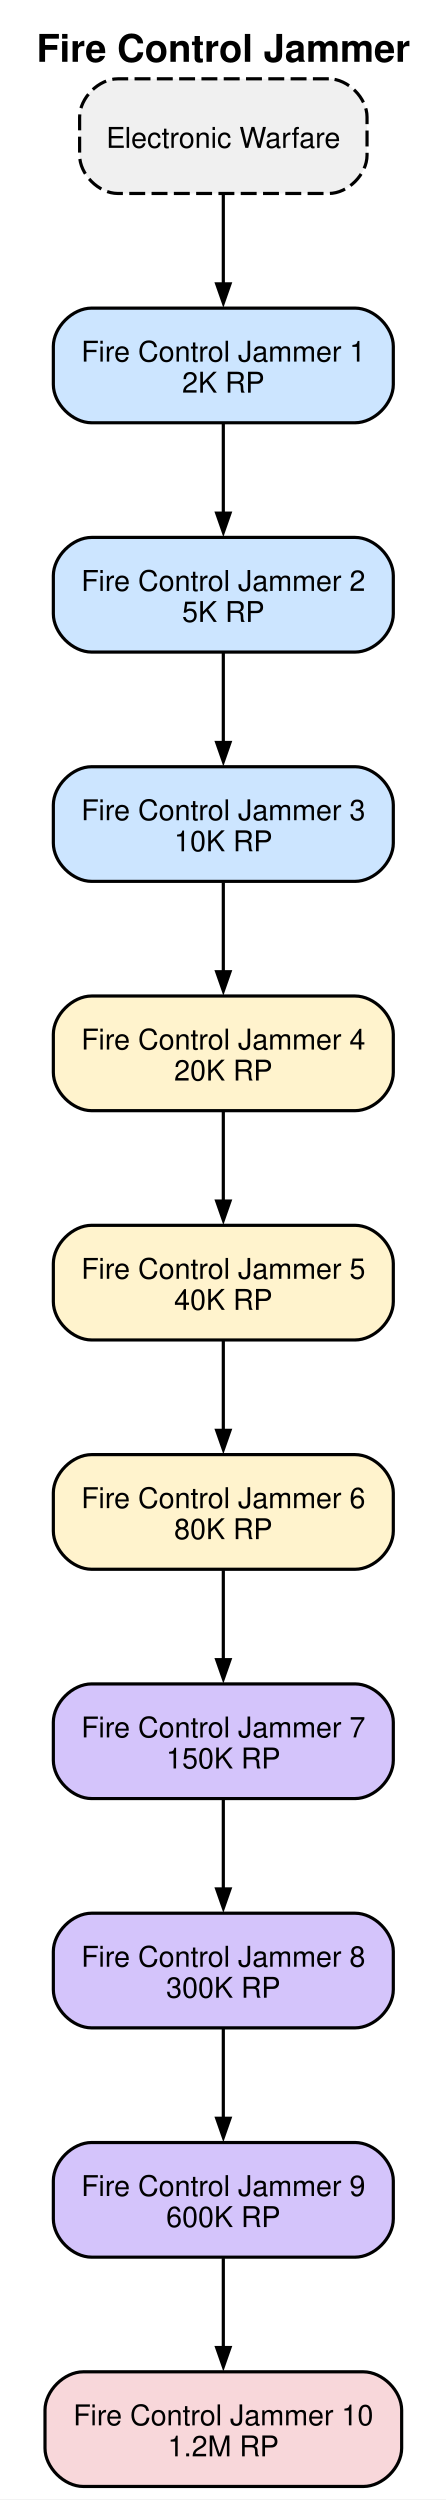
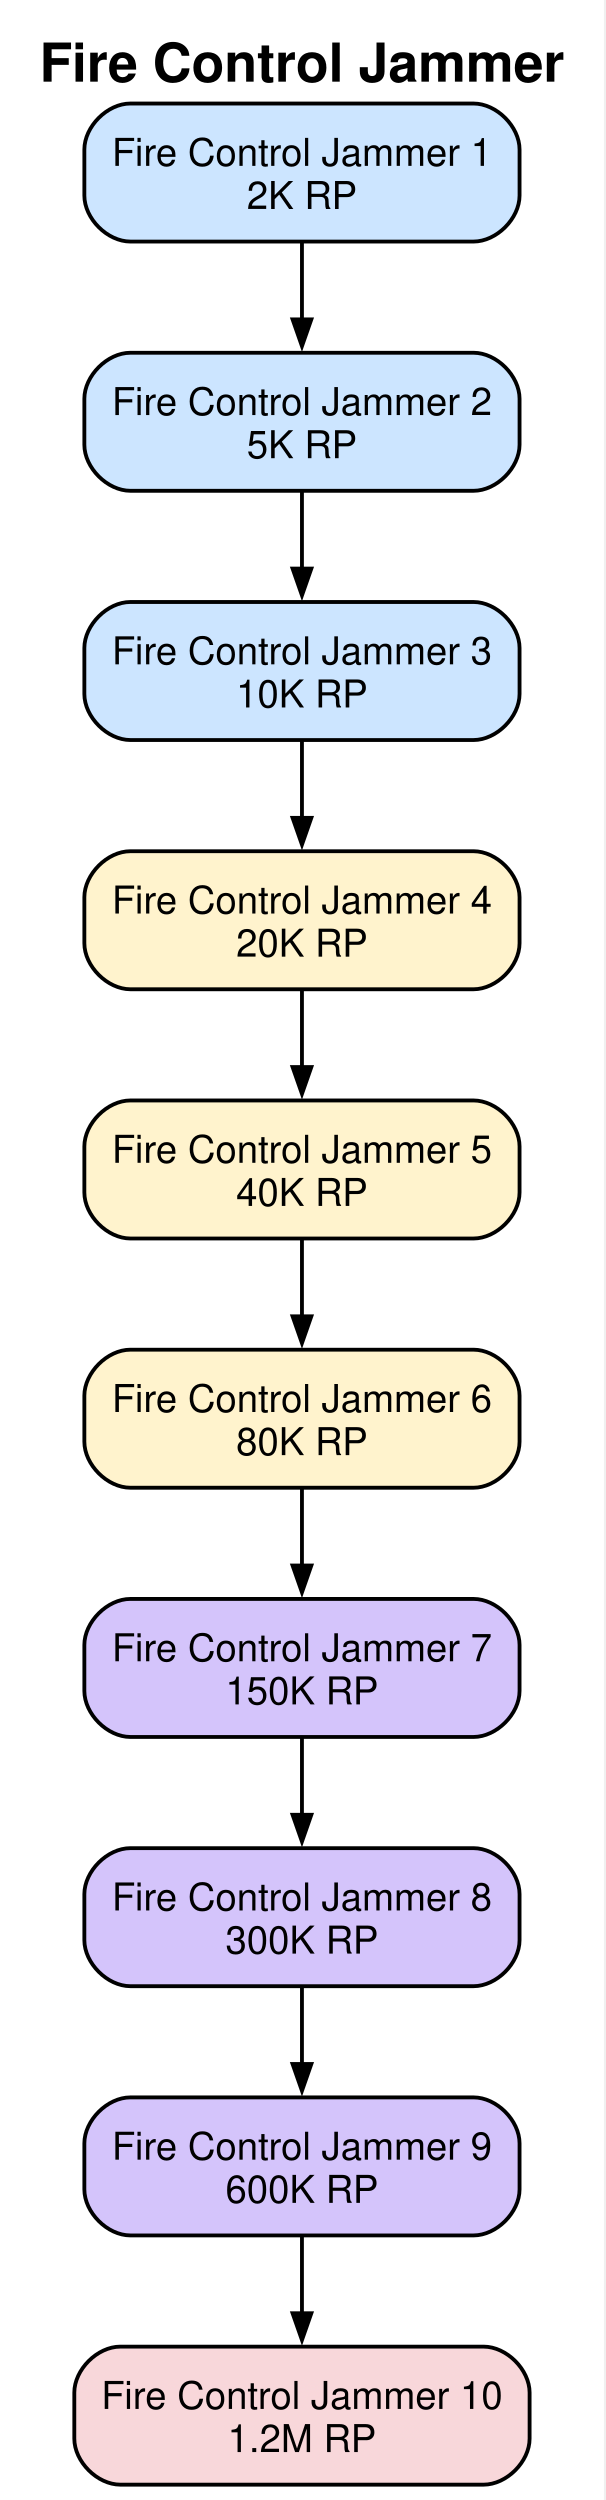
- <svg xmlns="http://www.w3.org/2000/svg" width="140pt" height="785pt" viewBox="0.00 0.00 140.00 785.00">
-   <g id="graph0" class="graph" transform="scale(1 1) rotate(0) translate(4 780.75)">
-     <polygon fill="white" stroke="none" points="-4,4 -4,-780.75 136.25,-780.75 136.25,4 -4,4" />
-     <text xml:space="preserve" text-anchor="middle" x="66.12" y="-761.35" font-family="Helvetica,sans-Serif" font-weight="bold" font-size="12.00">Fire Control Jammer</text>
+ <svg xmlns="http://www.w3.org/2000/svg" width="158pt" height="652pt" viewBox="0.00 0.00 158.00 652.00">
+   <g id="graph0" class="graph" transform="scale(1 1) rotate(0) translate(4 648)">
+     <polygon fill="white" stroke="none" points="-4,4 -4,-648 153.5,-648 153.5,4 -4,4" />
+     <text xml:space="preserve" text-anchor="middle" x="74.75" y="-626.7" font-family="Helvetica,sans-Serif" font-weight="bold" font-size="14.00">Fire Control Jammer</text>
    <g id="node1" class="node">
-       <path fill="#cce5ff" stroke="black" d="M107.5,-684C107.5,-684 24.75,-684 24.75,-684 18.75,-684 12.75,-678 12.75,-672 12.75,-672 12.75,-660 12.75,-660 12.75,-654 18.75,-648 24.75,-648 24.75,-648 107.5,-648 107.5,-648 113.5,-648 119.5,-654 119.5,-660 119.5,-660 119.5,-672 119.5,-672 119.5,-678 113.5,-684 107.5,-684" />
-       <text xml:space="preserve" text-anchor="middle" x="66.12" y="-667.2" font-family="Helvetica,sans-Serif" font-size="9.00">Fire Control Jammer 1</text>
-       <text xml:space="preserve" text-anchor="middle" x="66.12" y="-657.45" font-family="Helvetica,sans-Serif" font-size="9.00">2K RP</text>
+       <path fill="#cce5ff" stroke="black" d="M119.5,-621C119.5,-621 30,-621 30,-621 24,-621 18,-615 18,-609 18,-609 18,-597 18,-597 18,-591 24,-585 30,-585 30,-585 119.5,-585 119.5,-585 125.5,-585 131.5,-591 131.5,-597 131.5,-597 131.5,-609 131.5,-609 131.5,-615 125.5,-621 119.5,-621" />
+       <text xml:space="preserve" text-anchor="middle" x="74.75" y="-604.75" font-family="Helvetica,sans-Serif" font-size="10.00">Fire Control Jammer 1</text>
+       <text xml:space="preserve" text-anchor="middle" x="74.75" y="-593.5" font-family="Helvetica,sans-Serif" font-size="10.00">2K RP</text>
    </g>
    <g id="node2" class="node">
-       <path fill="#cce5ff" stroke="black" d="M107.5,-612C107.5,-612 24.75,-612 24.75,-612 18.75,-612 12.75,-606 12.75,-600 12.75,-600 12.75,-588 12.75,-588 12.75,-582 18.75,-576 24.75,-576 24.75,-576 107.5,-576 107.5,-576 113.5,-576 119.5,-582 119.5,-588 119.5,-588 119.5,-600 119.5,-600 119.5,-606 113.5,-612 107.5,-612" />
-       <text xml:space="preserve" text-anchor="middle" x="66.12" y="-595.2" font-family="Helvetica,sans-Serif" font-size="9.00">Fire Control Jammer 2</text>
-       <text xml:space="preserve" text-anchor="middle" x="66.12" y="-585.45" font-family="Helvetica,sans-Serif" font-size="9.00">5K RP</text>
+       <path fill="#cce5ff" stroke="black" d="M119.5,-556C119.5,-556 30,-556 30,-556 24,-556 18,-550 18,-544 18,-544 18,-532 18,-532 18,-526 24,-520 30,-520 30,-520 119.5,-520 119.5,-520 125.5,-520 131.5,-526 131.5,-532 131.5,-532 131.5,-544 131.5,-544 131.5,-550 125.5,-556 119.5,-556" />
+       <text xml:space="preserve" text-anchor="middle" x="74.75" y="-539.75" font-family="Helvetica,sans-Serif" font-size="10.00">Fire Control Jammer 2</text>
+       <text xml:space="preserve" text-anchor="middle" x="74.75" y="-528.5" font-family="Helvetica,sans-Serif" font-size="10.00">5K RP</text>
+     </g>
+     <g id="edge1" class="edge">
+       <path fill="none" stroke="black" d="M74.75,-584.78C74.75,-578.53 74.75,-571.33 74.75,-564.52" />
+       <polygon fill="black" stroke="black" points="77.2,-564.71 74.75,-557.71 72.3,-564.71 77.2,-564.71" />
+     </g>
+     <g id="node3" class="node">
+       <path fill="#cce5ff" stroke="black" d="M119.5,-491C119.5,-491 30,-491 30,-491 24,-491 18,-485 18,-479 18,-479 18,-467 18,-467 18,-461 24,-455 30,-455 30,-455 119.5,-455 119.5,-455 125.5,-455 131.5,-461 131.5,-467 131.5,-467 131.5,-479 131.5,-479 131.5,-485 125.5,-491 119.5,-491" />
+       <text xml:space="preserve" text-anchor="middle" x="74.75" y="-474.75" font-family="Helvetica,sans-Serif" font-size="10.00">Fire Control Jammer 3</text>
+       <text xml:space="preserve" text-anchor="middle" x="74.75" y="-463.5" font-family="Helvetica,sans-Serif" font-size="10.00">10K RP</text>
    </g>
    <g id="edge2" class="edge">
-       <path fill="none" stroke="black" d="M66.12,-647.7C66.12,-639.22 66.12,-628.86 66.12,-619.58" />
-       <polygon fill="black" stroke="black" points="68.23,-619.62 66.13,-613.62 64.03,-619.62 68.23,-619.62" />
+       <path fill="none" stroke="black" d="M74.75,-519.78C74.75,-513.53 74.75,-506.33 74.75,-499.52" />
+       <polygon fill="black" stroke="black" points="77.2,-499.71 74.75,-492.71 72.3,-499.71 77.2,-499.71" />
    </g>
-     <g id="node3" class="node">
-       <path fill="#cce5ff" stroke="black" d="M107.5,-540C107.5,-540 24.75,-540 24.75,-540 18.75,-540 12.75,-534 12.75,-528 12.75,-528 12.75,-516 12.75,-516 12.75,-510 18.75,-504 24.75,-504 24.75,-504 107.5,-504 107.5,-504 113.5,-504 119.5,-510 119.5,-516 119.5,-516 119.5,-528 119.5,-528 119.5,-534 113.5,-540 107.5,-540" />
-       <text xml:space="preserve" text-anchor="middle" x="66.12" y="-523.2" font-family="Helvetica,sans-Serif" font-size="9.00">Fire Control Jammer 3</text>
-       <text xml:space="preserve" text-anchor="middle" x="66.12" y="-513.45" font-family="Helvetica,sans-Serif" font-size="9.00">10K RP</text>
+     <g id="node4" class="node">
+       <path fill="#fff3cd" stroke="black" d="M119.5,-426C119.5,-426 30,-426 30,-426 24,-426 18,-420 18,-414 18,-414 18,-402 18,-402 18,-396 24,-390 30,-390 30,-390 119.5,-390 119.5,-390 125.5,-390 131.5,-396 131.5,-402 131.5,-402 131.5,-414 131.5,-414 131.5,-420 125.5,-426 119.5,-426" />
+       <text xml:space="preserve" text-anchor="middle" x="74.75" y="-409.75" font-family="Helvetica,sans-Serif" font-size="10.00">Fire Control Jammer 4</text>
+       <text xml:space="preserve" text-anchor="middle" x="74.75" y="-398.5" font-family="Helvetica,sans-Serif" font-size="10.00">20K RP</text>
    </g>
    <g id="edge3" class="edge">
-       <path fill="none" stroke="black" d="M66.12,-575.7C66.12,-567.22 66.12,-556.86 66.12,-547.58" />
-       <polygon fill="black" stroke="black" points="68.23,-547.62 66.13,-541.62 64.03,-547.62 68.23,-547.62" />
+       <path fill="none" stroke="black" d="M74.75,-454.78C74.75,-448.53 74.75,-441.33 74.75,-434.52" />
+       <polygon fill="black" stroke="black" points="77.2,-434.71 74.75,-427.71 72.3,-434.71 77.2,-434.71" />
    </g>
-     <g id="node4" class="node">
-       <path fill="#fff3cd" stroke="black" d="M107.5,-468C107.5,-468 24.75,-468 24.75,-468 18.75,-468 12.75,-462 12.75,-456 12.75,-456 12.75,-444 12.75,-444 12.75,-438 18.75,-432 24.75,-432 24.75,-432 107.5,-432 107.5,-432 113.5,-432 119.5,-438 119.5,-444 119.5,-444 119.5,-456 119.5,-456 119.5,-462 113.5,-468 107.5,-468" />
-       <text xml:space="preserve" text-anchor="middle" x="66.12" y="-451.2" font-family="Helvetica,sans-Serif" font-size="9.00">Fire Control Jammer 4</text>
-       <text xml:space="preserve" text-anchor="middle" x="66.12" y="-441.45" font-family="Helvetica,sans-Serif" font-size="9.00">20K RP</text>
+     <g id="node5" class="node">
+       <path fill="#fff3cd" stroke="black" d="M119.5,-361C119.5,-361 30,-361 30,-361 24,-361 18,-355 18,-349 18,-349 18,-337 18,-337 18,-331 24,-325 30,-325 30,-325 119.5,-325 119.5,-325 125.5,-325 131.5,-331 131.5,-337 131.5,-337 131.5,-349 131.5,-349 131.5,-355 125.5,-361 119.5,-361" />
+       <text xml:space="preserve" text-anchor="middle" x="74.75" y="-344.75" font-family="Helvetica,sans-Serif" font-size="10.00">Fire Control Jammer 5</text>
+       <text xml:space="preserve" text-anchor="middle" x="74.75" y="-333.5" font-family="Helvetica,sans-Serif" font-size="10.00">40K RP</text>
    </g>
    <g id="edge4" class="edge">
-       <path fill="none" stroke="black" d="M66.12,-503.7C66.12,-495.22 66.12,-484.86 66.12,-475.58" />
-       <polygon fill="black" stroke="black" points="68.23,-475.62 66.13,-469.62 64.03,-475.62 68.23,-475.62" />
+       <path fill="none" stroke="black" d="M74.75,-389.78C74.75,-383.53 74.75,-376.33 74.75,-369.52" />
+       <polygon fill="black" stroke="black" points="77.2,-369.71 74.75,-362.71 72.3,-369.71 77.2,-369.71" />
    </g>
-     <g id="node5" class="node">
-       <path fill="#fff3cd" stroke="black" d="M107.5,-396C107.5,-396 24.75,-396 24.75,-396 18.75,-396 12.75,-390 12.75,-384 12.75,-384 12.75,-372 12.75,-372 12.75,-366 18.75,-360 24.75,-360 24.75,-360 107.5,-360 107.5,-360 113.5,-360 119.5,-366 119.5,-372 119.5,-372 119.5,-384 119.5,-384 119.5,-390 113.5,-396 107.5,-396" />
-       <text xml:space="preserve" text-anchor="middle" x="66.12" y="-379.2" font-family="Helvetica,sans-Serif" font-size="9.00">Fire Control Jammer 5</text>
-       <text xml:space="preserve" text-anchor="middle" x="66.12" y="-369.45" font-family="Helvetica,sans-Serif" font-size="9.00">40K RP</text>
+     <g id="node6" class="node">
+       <path fill="#fff3cd" stroke="black" d="M119.5,-296C119.5,-296 30,-296 30,-296 24,-296 18,-290 18,-284 18,-284 18,-272 18,-272 18,-266 24,-260 30,-260 30,-260 119.5,-260 119.5,-260 125.5,-260 131.5,-266 131.5,-272 131.5,-272 131.5,-284 131.5,-284 131.5,-290 125.5,-296 119.5,-296" />
+       <text xml:space="preserve" text-anchor="middle" x="74.75" y="-279.75" font-family="Helvetica,sans-Serif" font-size="10.00">Fire Control Jammer 6</text>
+       <text xml:space="preserve" text-anchor="middle" x="74.75" y="-268.5" font-family="Helvetica,sans-Serif" font-size="10.00">80K RP</text>
    </g>
    <g id="edge5" class="edge">
-       <path fill="none" stroke="black" d="M66.12,-431.7C66.12,-423.22 66.12,-412.86 66.12,-403.58" />
-       <polygon fill="black" stroke="black" points="68.23,-403.62 66.13,-397.62 64.03,-403.62 68.23,-403.62" />
+       <path fill="none" stroke="black" d="M74.75,-324.78C74.75,-318.53 74.75,-311.33 74.75,-304.52" />
+       <polygon fill="black" stroke="black" points="77.2,-304.71 74.75,-297.71 72.3,-304.71 77.2,-304.71" />
    </g>
-     <g id="node6" class="node">
-       <path fill="#fff3cd" stroke="black" d="M107.5,-324C107.5,-324 24.75,-324 24.75,-324 18.75,-324 12.75,-318 12.75,-312 12.75,-312 12.75,-300 12.75,-300 12.75,-294 18.75,-288 24.75,-288 24.75,-288 107.5,-288 107.5,-288 113.5,-288 119.5,-294 119.5,-300 119.5,-300 119.5,-312 119.5,-312 119.5,-318 113.5,-324 107.5,-324" />
-       <text xml:space="preserve" text-anchor="middle" x="66.12" y="-307.2" font-family="Helvetica,sans-Serif" font-size="9.00">Fire Control Jammer 6</text>
-       <text xml:space="preserve" text-anchor="middle" x="66.12" y="-297.45" font-family="Helvetica,sans-Serif" font-size="9.00">80K RP</text>
+     <g id="node7" class="node">
+       <path fill="#d4c4fb" stroke="black" d="M119.5,-231C119.5,-231 30,-231 30,-231 24,-231 18,-225 18,-219 18,-219 18,-207 18,-207 18,-201 24,-195 30,-195 30,-195 119.5,-195 119.5,-195 125.5,-195 131.5,-201 131.5,-207 131.5,-207 131.5,-219 131.5,-219 131.5,-225 125.5,-231 119.5,-231" />
+       <text xml:space="preserve" text-anchor="middle" x="74.75" y="-214.75" font-family="Helvetica,sans-Serif" font-size="10.00">Fire Control Jammer 7</text>
+       <text xml:space="preserve" text-anchor="middle" x="74.75" y="-203.5" font-family="Helvetica,sans-Serif" font-size="10.00">150K RP</text>
    </g>
    <g id="edge6" class="edge">
-       <path fill="none" stroke="black" d="M66.12,-359.7C66.12,-351.22 66.12,-340.86 66.12,-331.58" />
-       <polygon fill="black" stroke="black" points="68.23,-331.62 66.13,-325.62 64.03,-331.62 68.23,-331.62" />
+       <path fill="none" stroke="black" d="M74.75,-259.78C74.75,-253.53 74.75,-246.33 74.75,-239.52" />
+       <polygon fill="black" stroke="black" points="77.2,-239.71 74.75,-232.71 72.3,-239.71 77.2,-239.71" />
    </g>
-     <g id="node7" class="node">
-       <path fill="#d4c4fb" stroke="black" d="M107.5,-252C107.5,-252 24.75,-252 24.75,-252 18.75,-252 12.75,-246 12.75,-240 12.75,-240 12.75,-228 12.75,-228 12.75,-222 18.75,-216 24.75,-216 24.75,-216 107.5,-216 107.5,-216 113.5,-216 119.5,-222 119.5,-228 119.5,-228 119.5,-240 119.5,-240 119.5,-246 113.5,-252 107.5,-252" />
-       <text xml:space="preserve" text-anchor="middle" x="66.12" y="-235.2" font-family="Helvetica,sans-Serif" font-size="9.00">Fire Control Jammer 7</text>
-       <text xml:space="preserve" text-anchor="middle" x="66.12" y="-225.45" font-family="Helvetica,sans-Serif" font-size="9.00">150K RP</text>
+     <g id="node8" class="node">
+       <path fill="#d4c4fb" stroke="black" d="M119.5,-166C119.5,-166 30,-166 30,-166 24,-166 18,-160 18,-154 18,-154 18,-142 18,-142 18,-136 24,-130 30,-130 30,-130 119.5,-130 119.5,-130 125.5,-130 131.5,-136 131.5,-142 131.5,-142 131.5,-154 131.5,-154 131.5,-160 125.5,-166 119.5,-166" />
+       <text xml:space="preserve" text-anchor="middle" x="74.75" y="-149.75" font-family="Helvetica,sans-Serif" font-size="10.00">Fire Control Jammer 8</text>
+       <text xml:space="preserve" text-anchor="middle" x="74.75" y="-138.5" font-family="Helvetica,sans-Serif" font-size="10.00">300K RP</text>
    </g>
    <g id="edge7" class="edge">
-       <path fill="none" stroke="black" d="M66.12,-287.7C66.12,-279.22 66.12,-268.86 66.12,-259.58" />
-       <polygon fill="black" stroke="black" points="68.23,-259.62 66.13,-253.62 64.03,-259.62 68.23,-259.62" />
+       <path fill="none" stroke="black" d="M74.75,-194.78C74.75,-188.53 74.75,-181.33 74.75,-174.52" />
+       <polygon fill="black" stroke="black" points="77.2,-174.71 74.75,-167.71 72.3,-174.71 77.2,-174.71" />
    </g>
-     <g id="node8" class="node">
-       <path fill="#d4c4fb" stroke="black" d="M107.5,-180C107.5,-180 24.75,-180 24.75,-180 18.75,-180 12.75,-174 12.75,-168 12.75,-168 12.75,-156 12.75,-156 12.75,-150 18.75,-144 24.75,-144 24.75,-144 107.5,-144 107.5,-144 113.5,-144 119.5,-150 119.5,-156 119.5,-156 119.5,-168 119.5,-168 119.5,-174 113.5,-180 107.5,-180" />
-       <text xml:space="preserve" text-anchor="middle" x="66.12" y="-163.2" font-family="Helvetica,sans-Serif" font-size="9.00">Fire Control Jammer 8</text>
-       <text xml:space="preserve" text-anchor="middle" x="66.12" y="-153.45" font-family="Helvetica,sans-Serif" font-size="9.00">300K RP</text>
+     <g id="node9" class="node">
+       <path fill="#d4c4fb" stroke="black" d="M119.5,-101C119.5,-101 30,-101 30,-101 24,-101 18,-95 18,-89 18,-89 18,-77 18,-77 18,-71 24,-65 30,-65 30,-65 119.5,-65 119.5,-65 125.5,-65 131.5,-71 131.5,-77 131.5,-77 131.5,-89 131.5,-89 131.5,-95 125.5,-101 119.5,-101" />
+       <text xml:space="preserve" text-anchor="middle" x="74.75" y="-84.75" font-family="Helvetica,sans-Serif" font-size="10.00">Fire Control Jammer 9</text>
+       <text xml:space="preserve" text-anchor="middle" x="74.75" y="-73.5" font-family="Helvetica,sans-Serif" font-size="10.00">600K RP</text>
    </g>
    <g id="edge8" class="edge">
-       <path fill="none" stroke="black" d="M66.12,-215.7C66.12,-207.22 66.12,-196.86 66.12,-187.58" />
-       <polygon fill="black" stroke="black" points="68.23,-187.62 66.13,-181.62 64.03,-187.62 68.23,-187.62" />
+       <path fill="none" stroke="black" d="M74.75,-129.78C74.75,-123.53 74.75,-116.33 74.75,-109.52" />
+       <polygon fill="black" stroke="black" points="77.2,-109.71 74.75,-102.71 72.3,-109.71 77.2,-109.71" />
    </g>
-     <g id="node9" class="node">
-       <path fill="#d4c4fb" stroke="black" d="M107.5,-108C107.5,-108 24.75,-108 24.75,-108 18.75,-108 12.75,-102 12.75,-96 12.75,-96 12.75,-84 12.75,-84 12.75,-78 18.75,-72 24.75,-72 24.75,-72 107.5,-72 107.5,-72 113.5,-72 119.5,-78 119.5,-84 119.5,-84 119.5,-96 119.5,-96 119.5,-102 113.5,-108 107.5,-108" />
-       <text xml:space="preserve" text-anchor="middle" x="66.12" y="-91.2" font-family="Helvetica,sans-Serif" font-size="9.00">Fire Control Jammer 9</text>
-       <text xml:space="preserve" text-anchor="middle" x="66.12" y="-81.45" font-family="Helvetica,sans-Serif" font-size="9.00">600K RP</text>
+     <g id="node10" class="node">
+       <path fill="#f8d7da" stroke="black" d="M122.12,-36C122.12,-36 27.38,-36 27.38,-36 21.37,-36 15.38,-30 15.38,-24 15.38,-24 15.38,-12 15.38,-12 15.38,-6 21.38,0 27.38,0 27.38,0 122.12,0 122.12,0 128.12,0 134.12,-6 134.12,-12 134.12,-12 134.12,-24 134.12,-24 134.12,-30 128.12,-36 122.12,-36" />
+       <text xml:space="preserve" text-anchor="middle" x="74.75" y="-19.75" font-family="Helvetica,sans-Serif" font-size="10.00">Fire Control Jammer 10</text>
+       <text xml:space="preserve" text-anchor="middle" x="74.75" y="-8.5" font-family="Helvetica,sans-Serif" font-size="10.00">1.2M RP</text>
    </g>
    <g id="edge9" class="edge">
-       <path fill="none" stroke="black" d="M66.12,-143.7C66.12,-135.22 66.12,-124.86 66.12,-115.58" />
-       <polygon fill="black" stroke="black" points="68.23,-115.62 66.13,-109.62 64.03,-115.62 68.23,-115.62" />
-     </g>
-     <g id="node10" class="node">
-       <path fill="#f8d7da" stroke="black" d="M110.12,-36C110.12,-36 22.12,-36 22.12,-36 16.13,-36 10.13,-30 10.13,-24 10.13,-24 10.13,-12 10.13,-12 10.13,-6 16.13,0 22.13,0 22.13,0 110.13,0 110.13,0 116.12,0 122.12,-6 122.12,-12 122.12,-12 122.12,-24 122.12,-24 122.12,-30 116.12,-36 110.12,-36" />
-       <text xml:space="preserve" text-anchor="middle" x="66.12" y="-19.2" font-family="Helvetica,sans-Serif" font-size="9.00">Fire Control Jammer 10</text>
-       <text xml:space="preserve" text-anchor="middle" x="66.12" y="-9.45" font-family="Helvetica,sans-Serif" font-size="9.00">1.2M RP</text>
-     </g>
-     <g id="edge10" class="edge">
-       <path fill="none" stroke="black" d="M66.12,-71.7C66.12,-63.22 66.12,-52.86 66.12,-43.58" />
-       <polygon fill="black" stroke="black" points="68.23,-43.62 66.13,-37.62 64.03,-43.62 68.23,-43.62" />
-     </g>
-     <g id="node11" class="node">
-       <path fill="#f0f0f0" stroke="black" stroke-dasharray="5,2" d="M99.25,-756C99.25,-756 33,-756 33,-756 27,-756 21,-750 21,-744 21,-744 21,-732 21,-732 21,-726 27,-720 33,-720 33,-720 99.25,-720 99.25,-720 105.25,-720 111.25,-726 111.25,-732 111.25,-732 111.25,-744 111.25,-744 111.25,-750 105.25,-756 99.25,-756" />
-       <text xml:space="preserve" text-anchor="middle" x="66.12" y="-734.33" font-family="Helvetica,sans-Serif" font-size="9.00">Electronic Warfare</text>
-     </g>
-     <g id="edge1" class="edge">
-       <path fill="none" stroke="black" d="M66.12,-719.7C66.12,-711.22 66.12,-700.86 66.12,-691.58" />
-       <polygon fill="black" stroke="black" points="68.23,-691.62 66.13,-685.62 64.03,-691.62 68.23,-691.62" />
+       <path fill="none" stroke="black" d="M74.75,-64.78C74.75,-58.53 74.75,-51.33 74.75,-44.52" />
+       <polygon fill="black" stroke="black" points="77.2,-44.71 74.75,-37.71 72.3,-44.71 77.2,-44.71" />
    </g>
  </g>
</svg>
